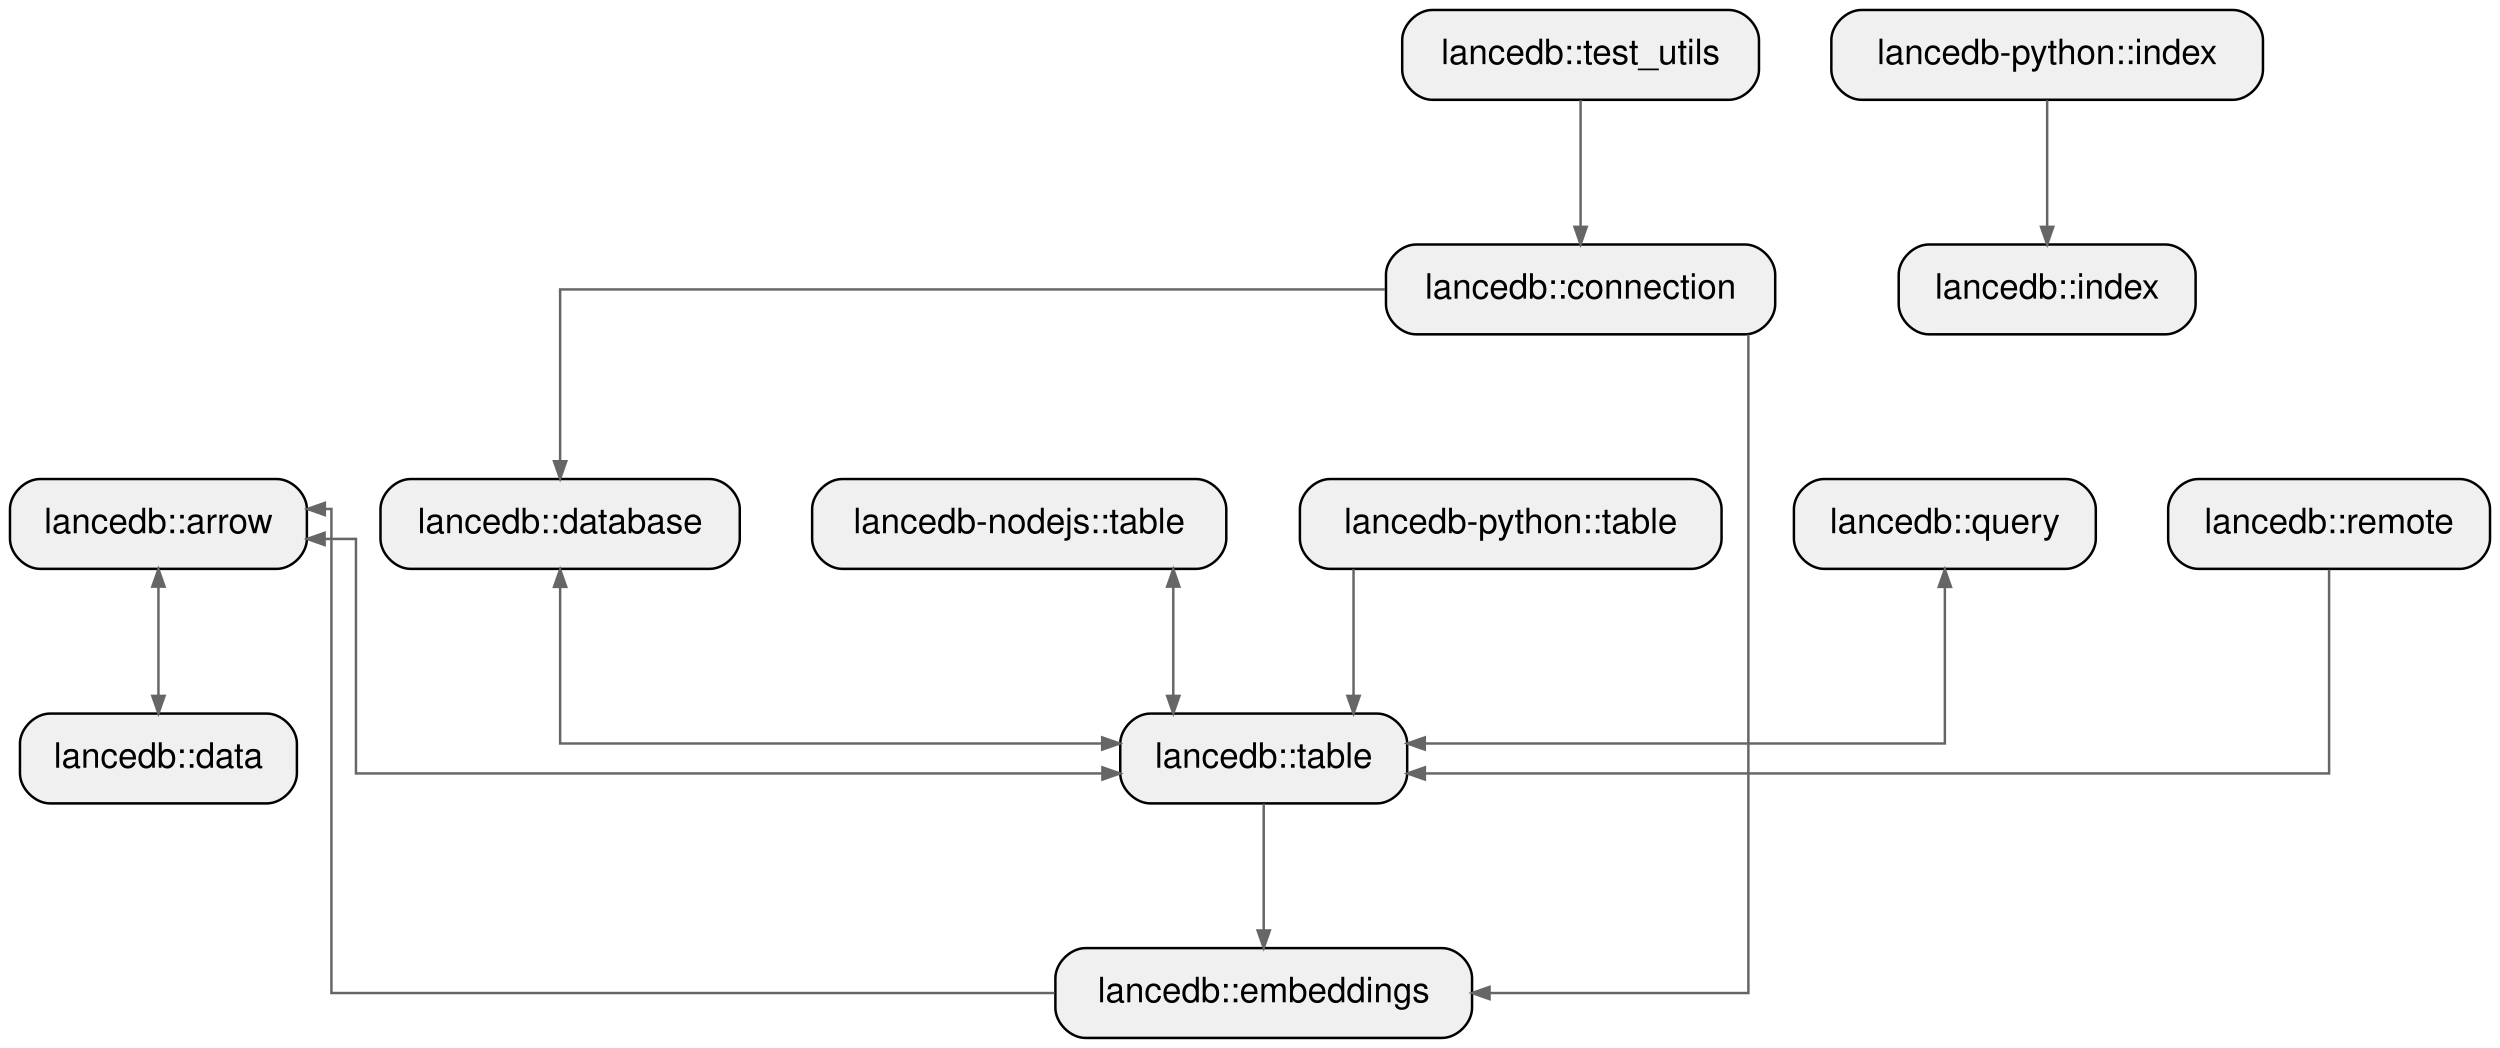
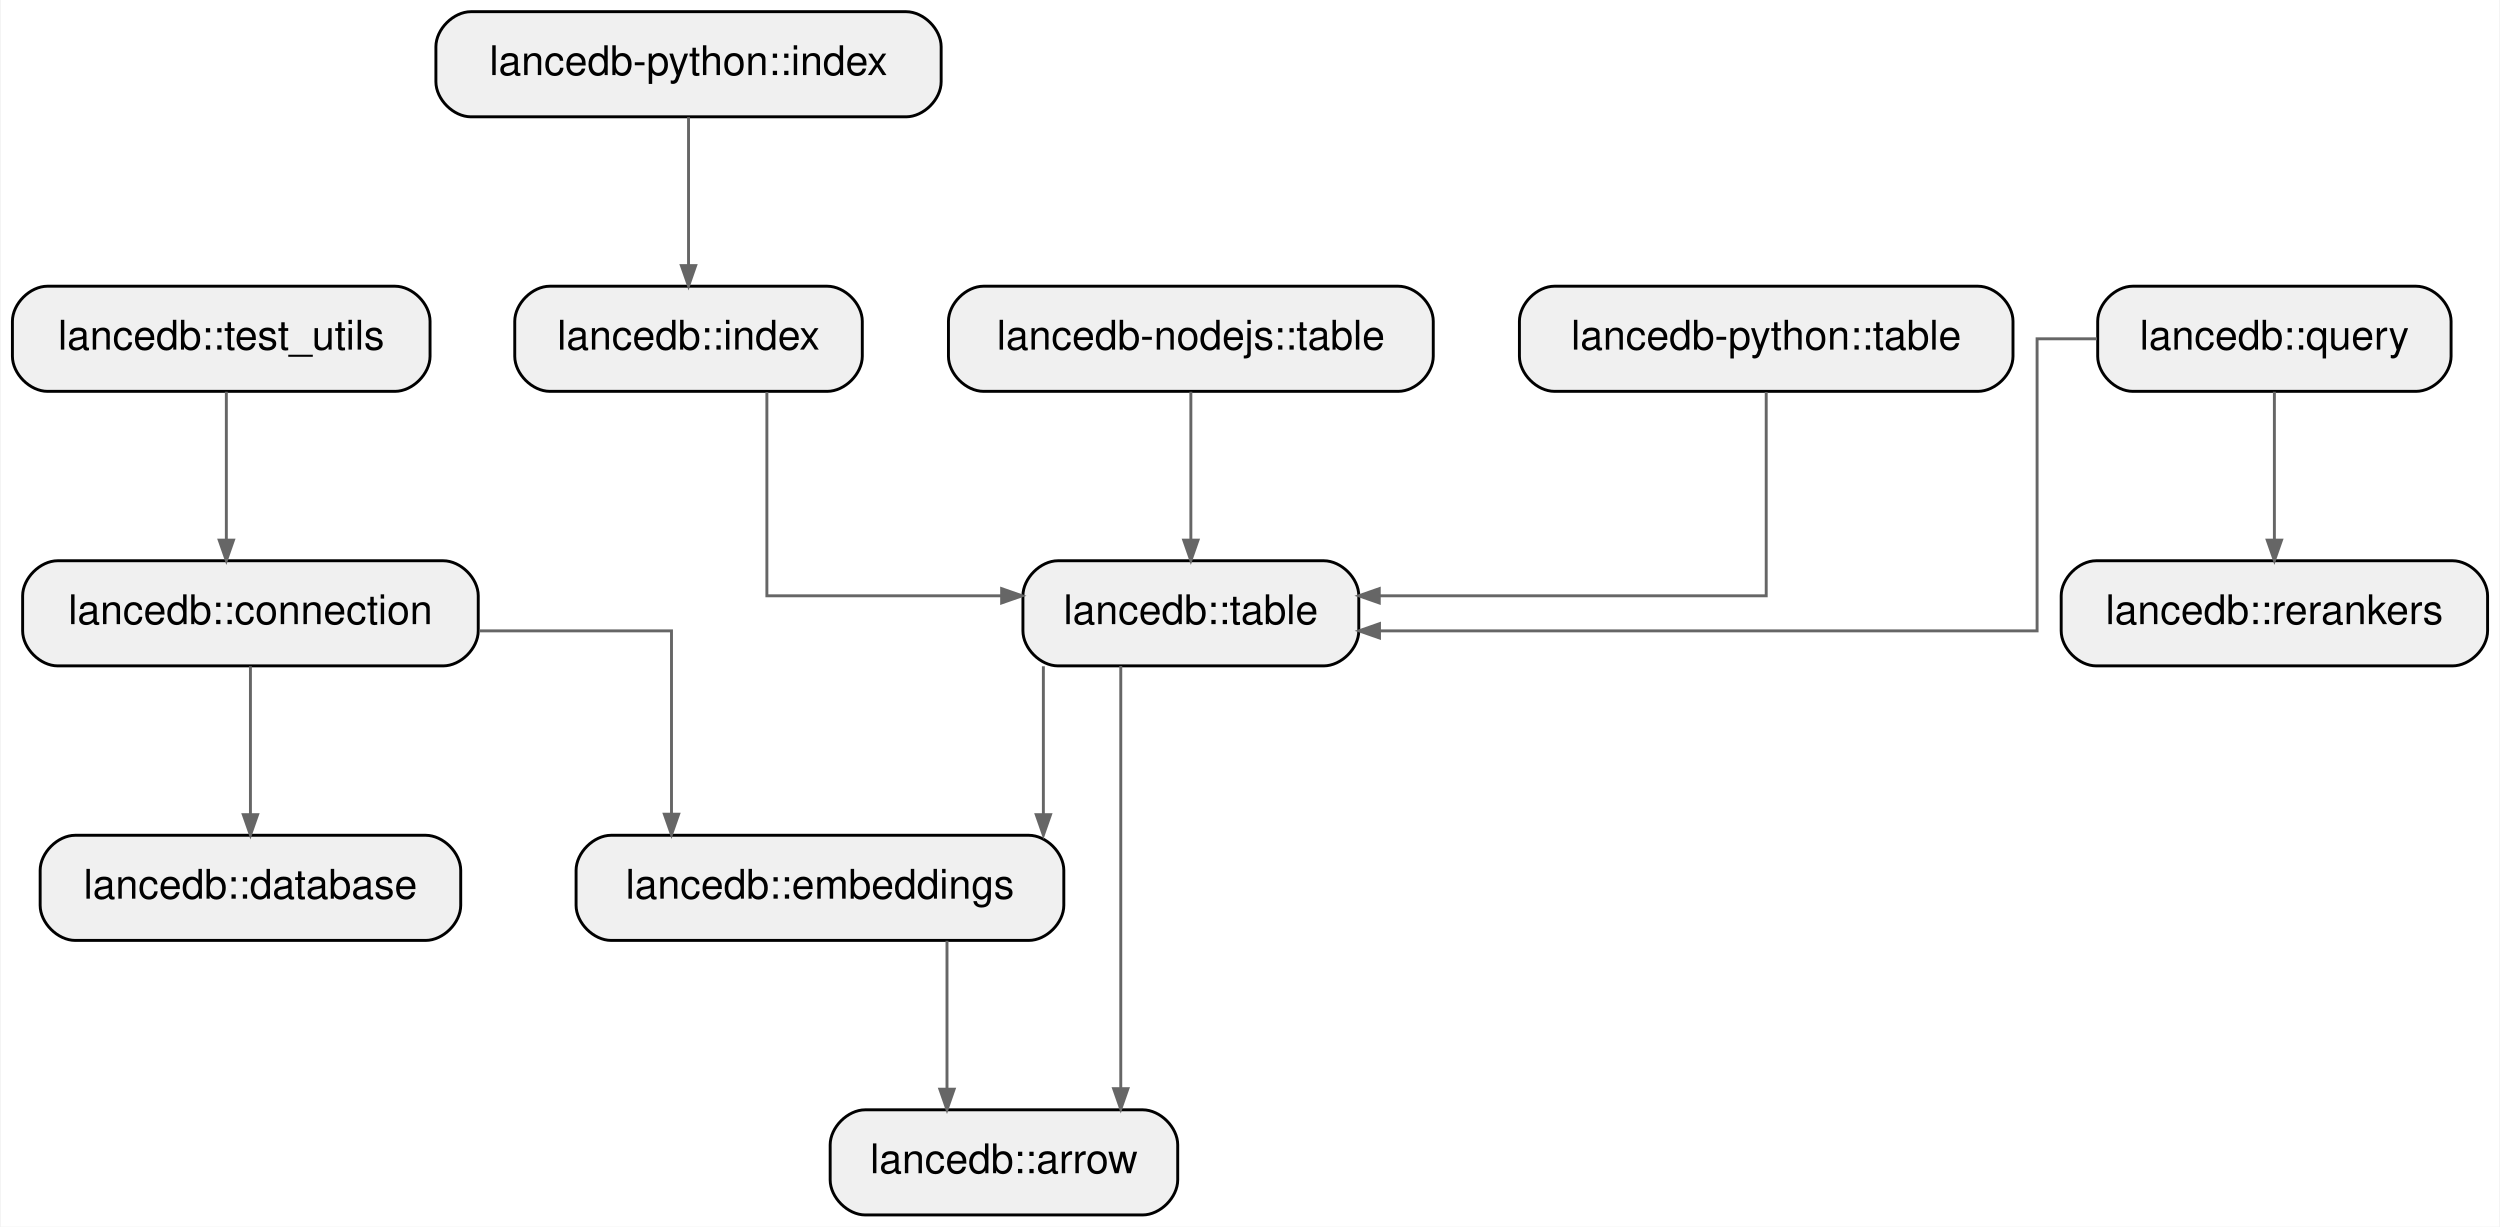
- <svg xmlns="http://www.w3.org/2000/svg" width="1002pt" height="420pt" viewBox="0.00 0.00 1002.00 420.00">
+ <svg xmlns="http://www.w3.org/2000/svg" width="856pt" height="420pt" viewBox="0.00 0.00 855.50 420.00">
  <g id="graph0" class="graph" transform="scale(1 1) rotate(0) translate(4 416)">
-     <polygon fill="white" stroke="transparent" points="-4,4 -4,-416 998,-416 998,4 -4,4" />
+     <polygon fill="white" stroke="transparent" points="-4,4 -4,-416 851.5,-416 851.5,4 -4,4" />
    <g id="node1" class="node">
-       <path fill="#f0f0f0" stroke="black" d="M107,-224C107,-224 12,-224 12,-224 6,-224 0,-218 0,-212 0,-212 0,-200 0,-200 0,-194 6,-188 12,-188 12,-188 107,-188 107,-188 113,-188 119,-194 119,-200 119,-200 119,-212 119,-212 119,-218 113,-224 107,-224" />
-       <text text-anchor="middle" x="59.5" y="-202.3" font-family="Helvetica,sans-Serif" font-size="14.00">lancedb::arrow</text>
+       <path fill="#f0f0f0" stroke="black" d="M387,-36C387,-36 292,-36 292,-36 286,-36 280,-30 280,-24 280,-24 280,-12 280,-12 280,-6 286,0 292,0 292,0 387,0 387,0 393,0 399,-6 399,-12 399,-12 399,-24 399,-24 399,-30 393,-36 387,-36" />
+       <text text-anchor="middle" x="339.5" y="-14.3" font-family="Helvetica,sans-Serif" font-size="14.00">lancedb::arrow</text>
+     </g>
+     <g id="node2" class="node">
+       <path fill="#f0f0f0" stroke="black" d="M147.5,-224C147.5,-224 15.5,-224 15.5,-224 9.5,-224 3.5,-218 3.5,-212 3.5,-212 3.5,-200 3.5,-200 3.5,-194 9.5,-188 15.5,-188 15.5,-188 147.5,-188 147.5,-188 153.5,-188 159.5,-194 159.5,-200 159.5,-200 159.5,-212 159.5,-212 159.5,-218 153.5,-224 147.5,-224" />
+       <text text-anchor="middle" x="81.5" y="-202.3" font-family="Helvetica,sans-Serif" font-size="14.00">lancedb::connection</text>
    </g>
    <g id="node3" class="node">
-       <path fill="#f0f0f0" stroke="black" d="M103,-130C103,-130 16,-130 16,-130 10,-130 4,-124 4,-118 4,-118 4,-106 4,-106 4,-100 10,-94 16,-94 16,-94 103,-94 103,-94 109,-94 115,-100 115,-106 115,-106 115,-118 115,-118 115,-124 109,-130 103,-130" />
-       <text text-anchor="middle" x="59.5" y="-108.3" font-family="Helvetica,sans-Serif" font-size="14.00">lancedb::data</text>
+       <path fill="#f0f0f0" stroke="black" d="M141.5,-130C141.5,-130 21.5,-130 21.5,-130 15.5,-130 9.5,-124 9.5,-118 9.5,-118 9.5,-106 9.5,-106 9.5,-100 15.5,-94 21.5,-94 21.5,-94 141.5,-94 141.5,-94 147.5,-94 153.5,-100 153.5,-106 153.5,-106 153.5,-118 153.5,-118 153.5,-124 147.5,-130 141.5,-130" />
+       <text text-anchor="middle" x="81.5" y="-108.3" font-family="Helvetica,sans-Serif" font-size="14.00">lancedb::database</text>
    </g>
    <g id="edge1" class="edge">
-       <path fill="none" stroke="#666666" d="M59.5,-180.88C59.5,-180.88 59.5,-137.07 59.5,-137.07" />
-       <polygon fill="#666666" stroke="#666666" points="61.95,-137.07 59.5,-130.07 57.05,-137.07 61.95,-137.07" />
-       <polygon fill="#666666" stroke="#666666" points="57.05,-180.88 59.5,-187.88 61.95,-180.88 57.05,-180.88" />
+       <path fill="none" stroke="#666666" d="M81.5,-187.88C81.5,-187.88 81.5,-137.07 81.5,-137.07" />
+       <polygon fill="#666666" stroke="#666666" points="83.95,-137.07 81.5,-130.07 79.05,-137.07 83.95,-137.07" />
+     </g>
+     <g id="node4" class="node">
+       <path fill="#f0f0f0" stroke="black" d="M348,-130C348,-130 205,-130 205,-130 199,-130 193,-124 193,-118 193,-118 193,-106 193,-106 193,-100 199,-94 205,-94 205,-94 348,-94 348,-94 354,-94 360,-100 360,-106 360,-106 360,-118 360,-118 360,-124 354,-130 348,-130" />
+       <text text-anchor="middle" x="276.5" y="-108.3" font-family="Helvetica,sans-Serif" font-size="14.00">lancedb::embeddings</text>
+     </g>
+     <g id="edge2" class="edge">
+       <path fill="none" stroke="#666666" d="M159.91,-200C193.72,-200 225.67,-200 225.67,-200 225.67,-200 225.67,-137.23 225.67,-137.23" />
+       <polygon fill="#666666" stroke="#666666" points="228.12,-137.23 225.67,-130.23 223.22,-137.23 228.12,-137.23" />
+     </g>
+     <g id="edge3" class="edge">
+       <path fill="none" stroke="#666666" d="M320,-93.88C320,-93.88 320,-43.07 320,-43.07" />
+       <polygon fill="#666666" stroke="#666666" points="322.45,-43.07 320,-36.07 317.55,-43.07 322.45,-43.07" />
+     </g>
+     <g id="node5" class="node">
+       <path fill="#f0f0f0" stroke="black" d="M279,-318C279,-318 184,-318 184,-318 178,-318 172,-312 172,-306 172,-306 172,-294 172,-294 172,-288 178,-282 184,-282 184,-282 279,-282 279,-282 285,-282 291,-288 291,-294 291,-294 291,-306 291,-306 291,-312 285,-318 279,-318" />
+       <text text-anchor="middle" x="231.5" y="-296.3" font-family="Helvetica,sans-Serif" font-size="14.00">lancedb::index</text>
+     </g>
+     <g id="node11" class="node">
+       <path fill="#f0f0f0" stroke="black" d="M449,-224C449,-224 358,-224 358,-224 352,-224 346,-218 346,-212 346,-212 346,-200 346,-200 346,-194 352,-188 358,-188 358,-188 449,-188 449,-188 455,-188 461,-194 461,-200 461,-200 461,-212 461,-212 461,-218 455,-224 449,-224" />
+       <text text-anchor="middle" x="403.5" y="-202.3" font-family="Helvetica,sans-Serif" font-size="14.00">lancedb::table</text>
+     </g>
+     <g id="edge4" class="edge">
+       <path fill="none" stroke="#666666" d="M258.33,-281.77C258.33,-255.99 258.33,-212 258.33,-212 258.33,-212 338.71,-212 338.71,-212" />
+       <polygon fill="#666666" stroke="#666666" points="338.71,-214.45 345.71,-212 338.71,-209.55 338.71,-214.45" />
+     </g>
+     <g id="node6" class="node">
+       <path fill="#f0f0f0" stroke="black" d="M474.5,-318C474.5,-318 332.5,-318 332.5,-318 326.5,-318 320.5,-312 320.5,-306 320.5,-306 320.5,-294 320.5,-294 320.5,-288 326.5,-282 332.5,-282 332.5,-282 474.5,-282 474.5,-282 480.5,-282 486.5,-288 486.5,-294 486.5,-294 486.5,-306 486.5,-306 486.5,-312 480.5,-318 474.5,-318" />
+       <text text-anchor="middle" x="403.5" y="-296.3" font-family="Helvetica,sans-Serif" font-size="14.00">lancedb-nodejs::table</text>
+     </g>
+     <g id="edge5" class="edge">
+       <path fill="none" stroke="#666666" d="M403.5,-281.88C403.5,-281.88 403.5,-231.07 403.5,-231.07" />
+       <polygon fill="#666666" stroke="#666666" points="405.95,-231.07 403.5,-224.07 401.05,-231.07 405.95,-231.07" />
+     </g>
+     <g id="node7" class="node">
+       <path fill="#f0f0f0" stroke="black" d="M306,-412C306,-412 157,-412 157,-412 151,-412 145,-406 145,-400 145,-400 145,-388 145,-388 145,-382 151,-376 157,-376 157,-376 306,-376 306,-376 312,-376 318,-382 318,-388 318,-388 318,-400 318,-400 318,-406 312,-412 306,-412" />
+       <text text-anchor="middle" x="231.5" y="-390.3" font-family="Helvetica,sans-Serif" font-size="14.00">lancedb-python::index</text>
+     </g>
+     <g id="edge6" class="edge">
+       <path fill="none" stroke="#666666" d="M231.5,-375.88C231.5,-375.88 231.5,-325.07 231.5,-325.07" />
+       <polygon fill="#666666" stroke="#666666" points="233.95,-325.07 231.5,-318.07 229.05,-325.07 233.95,-325.07" />
+     </g>
+     <g id="node8" class="node">
+       <path fill="#f0f0f0" stroke="black" d="M673,-318C673,-318 528,-318 528,-318 522,-318 516,-312 516,-306 516,-306 516,-294 516,-294 516,-288 522,-282 528,-282 528,-282 673,-282 673,-282 679,-282 685,-288 685,-294 685,-294 685,-306 685,-306 685,-312 679,-318 673,-318" />
+       <text text-anchor="middle" x="600.5" y="-296.3" font-family="Helvetica,sans-Serif" font-size="14.00">lancedb-python::table</text>
+     </g>
+     <g id="edge7" class="edge">
+       <path fill="none" stroke="#666666" d="M600.5,-281.77C600.5,-255.99 600.5,-212 600.5,-212 600.5,-212 468.01,-212 468.01,-212" />
+       <polygon fill="#666666" stroke="#666666" points="468.01,-209.55 461.01,-212 468.01,-214.45 468.01,-209.55" />
+     </g>
+     <g id="node9" class="node">
+       <path fill="#f0f0f0" stroke="black" d="M823,-318C823,-318 726,-318 726,-318 720,-318 714,-312 714,-306 714,-306 714,-294 714,-294 714,-288 720,-282 726,-282 726,-282 823,-282 823,-282 829,-282 835,-288 835,-294 835,-294 835,-306 835,-306 835,-312 829,-318 823,-318" />
+       <text text-anchor="middle" x="774.5" y="-296.3" font-family="Helvetica,sans-Serif" font-size="14.00">lancedb::query</text>
+     </g>
+     <g id="node10" class="node">
+       <path fill="#f0f0f0" stroke="black" d="M835.5,-224C835.5,-224 713.5,-224 713.5,-224 707.5,-224 701.5,-218 701.5,-212 701.5,-212 701.5,-200 701.5,-200 701.5,-194 707.5,-188 713.5,-188 713.5,-188 835.5,-188 835.5,-188 841.5,-188 847.5,-194 847.5,-200 847.5,-200 847.5,-212 847.5,-212 847.5,-218 841.5,-224 835.5,-224" />
+       <text text-anchor="middle" x="774.5" y="-202.3" font-family="Helvetica,sans-Serif" font-size="14.00">lancedb::rerankers</text>
+     </g>
+     <g id="edge8" class="edge">
+       <path fill="none" stroke="#666666" d="M774.5,-281.88C774.5,-281.88 774.5,-231.07 774.5,-231.07" />
+       <polygon fill="#666666" stroke="#666666" points="776.95,-231.07 774.5,-224.07 772.05,-231.07 776.95,-231.07" />
+     </g>
+     <g id="edge9" class="edge">
+       <path fill="none" stroke="#666666" d="M713.75,-300C702,-300 693.25,-300 693.25,-300 693.25,-300 693.25,-200 693.25,-200 693.25,-200 468.09,-200 468.09,-200" />
+       <polygon fill="#666666" stroke="#666666" points="468.09,-197.55 461.09,-200 468.09,-202.45 468.09,-197.55" />
+     </g>
+     <g id="edge10" class="edge">
+       <path fill="none" stroke="#666666" d="M379.5,-187.97C379.5,-187.97 379.5,-43.25 379.5,-43.25" />
+       <polygon fill="#666666" stroke="#666666" points="381.95,-43.25 379.5,-36.25 377.05,-43.25 381.95,-43.25" />
+     </g>
+     <g id="edge11" class="edge">
+       <path fill="none" stroke="#666666" d="M353,-187.88C353,-187.88 353,-137.07 353,-137.07" />
+       <polygon fill="#666666" stroke="#666666" points="355.45,-137.07 353,-130.07 350.55,-137.07 355.45,-137.07" />
    </g>
    <g id="node12" class="node">
-       <path fill="#f0f0f0" stroke="black" d="M548,-130C548,-130 457,-130 457,-130 451,-130 445,-124 445,-118 445,-118 445,-106 445,-106 445,-100 451,-94 457,-94 457,-94 548,-94 548,-94 554,-94 560,-100 560,-106 560,-106 560,-118 560,-118 560,-124 554,-130 548,-130" />
-       <text text-anchor="middle" x="502.5" y="-108.3" font-family="Helvetica,sans-Serif" font-size="14.00">lancedb::table</text>
-     </g>
-     <g id="edge2" class="edge">
-       <path fill="none" stroke="#666666" d="M126.1,-200C126.1,-200 138.67,-200 138.67,-200 138.67,-200 138.67,-106 138.67,-106 138.67,-106 437.85,-106 437.85,-106" />
-       <polygon fill="#666666" stroke="#666666" points="126.1,-197.55 119.1,-200 126.1,-202.45 126.1,-197.55" />
-       <polygon fill="#666666" stroke="#666666" points="437.85,-108.45 444.85,-106 437.85,-103.55 437.85,-108.45" />
-     </g>
-     <g id="node2" class="node">
-       <path fill="#f0f0f0" stroke="black" d="M695.5,-318C695.5,-318 563.5,-318 563.5,-318 557.5,-318 551.5,-312 551.5,-306 551.5,-306 551.5,-294 551.5,-294 551.5,-288 557.5,-282 563.5,-282 563.5,-282 695.5,-282 695.5,-282 701.5,-282 707.5,-288 707.5,-294 707.5,-294 707.5,-306 707.5,-306 707.5,-312 701.5,-318 695.5,-318" />
-       <text text-anchor="middle" x="629.5" y="-296.3" font-family="Helvetica,sans-Serif" font-size="14.00">lancedb::connection</text>
-     </g>
-     <g id="node4" class="node">
-       <path fill="#f0f0f0" stroke="black" d="M280.5,-224C280.5,-224 160.5,-224 160.5,-224 154.5,-224 148.5,-218 148.5,-212 148.5,-212 148.5,-200 148.5,-200 148.5,-194 154.5,-188 160.5,-188 160.5,-188 280.5,-188 280.5,-188 286.5,-188 292.5,-194 292.5,-200 292.5,-200 292.5,-212 292.5,-212 292.5,-218 286.5,-224 280.5,-224" />
-       <text text-anchor="middle" x="220.5" y="-202.3" font-family="Helvetica,sans-Serif" font-size="14.00">lancedb::database</text>
-     </g>
-     <g id="edge3" class="edge">
-       <path fill="none" stroke="#666666" d="M551.12,-300C432.36,-300 220.5,-300 220.5,-300 220.5,-300 220.5,-231.12 220.5,-231.12" />
-       <polygon fill="#666666" stroke="#666666" points="222.95,-231.12 220.5,-224.12 218.05,-231.12 222.95,-231.12" />
-     </g>
-     <g id="node5" class="node">
-       <path fill="#f0f0f0" stroke="black" d="M574,-36C574,-36 431,-36 431,-36 425,-36 419,-30 419,-24 419,-24 419,-12 419,-12 419,-6 425,0 431,0 431,0 574,0 574,0 580,0 586,-6 586,-12 586,-12 586,-24 586,-24 586,-30 580,-36 574,-36" />
-       <text text-anchor="middle" x="502.5" y="-14.3" font-family="Helvetica,sans-Serif" font-size="14.00">lancedb::embeddings</text>
-     </g>
-     <g id="edge4" class="edge">
-       <path fill="none" stroke="#666666" d="M696.75,-281.93C696.75,-219.69 696.75,-18 696.75,-18 696.75,-18 593.01,-18 593.01,-18" />
-       <polygon fill="#666666" stroke="#666666" points="593.01,-15.55 586.01,-18 593.01,-20.45 593.01,-15.55" />
-     </g>
-     <g id="edge5" class="edge">
-       <path fill="none" stroke="#666666" d="M220.5,-180.77C220.5,-180.77 220.5,-118 220.5,-118 220.5,-118 437.75,-118 437.75,-118" />
-       <polygon fill="#666666" stroke="#666666" points="218.05,-180.77 220.5,-187.77 222.95,-180.77 218.05,-180.77" />
-       <polygon fill="#666666" stroke="#666666" points="437.75,-120.45 444.75,-118 437.75,-115.55 437.75,-120.45" />
-     </g>
-     <g id="edge6" class="edge">
-       <path fill="none" stroke="#666666" d="M418.64,-18C308.47,-18 128.83,-18 128.83,-18 128.83,-18 128.83,-212 128.83,-212 128.83,-212 126.19,-212 126.19,-212" />
-       <polygon fill="#666666" stroke="#666666" points="126.19,-209.55 119.19,-212 126.19,-214.45 126.19,-209.55" />
-     </g>
-     <g id="node6" class="node">
-       <path fill="#f0f0f0" stroke="black" d="M864,-318C864,-318 769,-318 769,-318 763,-318 757,-312 757,-306 757,-306 757,-294 757,-294 757,-288 763,-282 769,-282 769,-282 864,-282 864,-282 870,-282 876,-288 876,-294 876,-294 876,-306 876,-306 876,-312 870,-318 864,-318" />
-       <text text-anchor="middle" x="816.5" y="-296.3" font-family="Helvetica,sans-Serif" font-size="14.00">lancedb::index</text>
-     </g>
-     <g id="node7" class="node">
-       <path fill="#f0f0f0" stroke="black" d="M475.5,-224C475.5,-224 333.5,-224 333.5,-224 327.5,-224 321.5,-218 321.5,-212 321.5,-212 321.5,-200 321.5,-200 321.5,-194 327.5,-188 333.5,-188 333.5,-188 475.5,-188 475.5,-188 481.5,-188 487.5,-194 487.5,-200 487.5,-200 487.5,-212 487.5,-212 487.5,-218 481.5,-224 475.5,-224" />
-       <text text-anchor="middle" x="404.5" y="-202.3" font-family="Helvetica,sans-Serif" font-size="14.00">lancedb-nodejs::table</text>
-     </g>
-     <g id="edge7" class="edge">
-       <path fill="none" stroke="#666666" d="M466.25,-180.88C466.25,-180.88 466.25,-137.07 466.25,-137.07" />
-       <polygon fill="#666666" stroke="#666666" points="468.7,-137.07 466.25,-130.07 463.8,-137.07 468.7,-137.07" />
-       <polygon fill="#666666" stroke="#666666" points="463.8,-180.88 466.25,-187.88 468.7,-180.88 463.8,-180.88" />
-     </g>
-     <g id="node8" class="node">
-       <path fill="#f0f0f0" stroke="black" d="M891,-412C891,-412 742,-412 742,-412 736,-412 730,-406 730,-400 730,-400 730,-388 730,-388 730,-382 736,-376 742,-376 742,-376 891,-376 891,-376 897,-376 903,-382 903,-388 903,-388 903,-400 903,-400 903,-406 897,-412 891,-412" />
-       <text text-anchor="middle" x="816.5" y="-390.3" font-family="Helvetica,sans-Serif" font-size="14.00">lancedb-python::index</text>
-     </g>
-     <g id="edge8" class="edge">
-       <path fill="none" stroke="#666666" d="M816.5,-375.88C816.5,-375.88 816.5,-325.07 816.5,-325.07" />
-       <polygon fill="#666666" stroke="#666666" points="818.95,-325.07 816.5,-318.07 814.05,-325.07 818.95,-325.07" />
-     </g>
-     <g id="node9" class="node">
-       <path fill="#f0f0f0" stroke="black" d="M674,-224C674,-224 529,-224 529,-224 523,-224 517,-218 517,-212 517,-212 517,-200 517,-200 517,-194 523,-188 529,-188 529,-188 674,-188 674,-188 680,-188 686,-194 686,-200 686,-200 686,-212 686,-212 686,-218 680,-224 674,-224" />
-       <text text-anchor="middle" x="601.5" y="-202.3" font-family="Helvetica,sans-Serif" font-size="14.00">lancedb-python::table</text>
-     </g>
-     <g id="edge9" class="edge">
-       <path fill="none" stroke="#666666" d="M538.5,-187.88C538.5,-187.88 538.5,-137.07 538.5,-137.07" />
-       <polygon fill="#666666" stroke="#666666" points="540.95,-137.07 538.5,-130.07 536.05,-137.07 540.95,-137.07" />
-     </g>
-     <g id="node10" class="node">
-       <path fill="#f0f0f0" stroke="black" d="M824,-224C824,-224 727,-224 727,-224 721,-224 715,-218 715,-212 715,-212 715,-200 715,-200 715,-194 721,-188 727,-188 727,-188 824,-188 824,-188 830,-188 836,-194 836,-200 836,-200 836,-212 836,-212 836,-218 830,-224 824,-224" />
-       <text text-anchor="middle" x="775.5" y="-202.3" font-family="Helvetica,sans-Serif" font-size="14.00">lancedb::query</text>
-     </g>
-     <g id="edge10" class="edge">
-       <path fill="none" stroke="#666666" d="M775.5,-180.77C775.5,-180.77 775.5,-118 775.5,-118 775.5,-118 567.06,-118 567.06,-118" />
-       <polygon fill="#666666" stroke="#666666" points="773.05,-180.77 775.5,-187.77 777.95,-180.77 773.05,-180.77" />
-       <polygon fill="#666666" stroke="#666666" points="567.06,-115.55 560.06,-118 567.06,-120.45 567.06,-115.55" />
-     </g>
-     <g id="node11" class="node">
-       <path fill="#f0f0f0" stroke="black" d="M982,-224C982,-224 877,-224 877,-224 871,-224 865,-218 865,-212 865,-212 865,-200 865,-200 865,-194 871,-188 877,-188 877,-188 982,-188 982,-188 988,-188 994,-194 994,-200 994,-200 994,-212 994,-212 994,-218 988,-224 982,-224" />
-       <text text-anchor="middle" x="929.5" y="-202.3" font-family="Helvetica,sans-Serif" font-size="14.00">lancedb::remote</text>
-     </g>
-     <g id="edge11" class="edge">
-       <path fill="none" stroke="#666666" d="M929.5,-187.66C929.5,-158.79 929.5,-106 929.5,-106 929.5,-106 567.09,-106 567.09,-106" />
-       <polygon fill="#666666" stroke="#666666" points="567.09,-103.55 560.09,-106 567.09,-108.45 567.09,-103.55" />
+       <path fill="#f0f0f0" stroke="black" d="M131,-318C131,-318 12,-318 12,-318 6,-318 0,-312 0,-306 0,-306 0,-294 0,-294 0,-288 6,-282 12,-282 12,-282 131,-282 131,-282 137,-282 143,-288 143,-294 143,-294 143,-306 143,-306 143,-312 137,-318 131,-318" />
+       <text text-anchor="middle" x="71.5" y="-296.3" font-family="Helvetica,sans-Serif" font-size="14.00">lancedb::test_utils</text>
    </g>
    <g id="edge12" class="edge">
-       <path fill="none" stroke="#666666" d="M502.5,-93.88C502.5,-93.88 502.5,-43.07 502.5,-43.07" />
-       <polygon fill="#666666" stroke="#666666" points="504.95,-43.07 502.5,-36.07 500.05,-43.07 504.95,-43.07" />
-     </g>
-     <g id="node13" class="node">
-       <path fill="#f0f0f0" stroke="black" d="M689,-412C689,-412 570,-412 570,-412 564,-412 558,-406 558,-400 558,-400 558,-388 558,-388 558,-382 564,-376 570,-376 570,-376 689,-376 689,-376 695,-376 701,-382 701,-388 701,-388 701,-400 701,-400 701,-406 695,-412 689,-412" />
-       <text text-anchor="middle" x="629.5" y="-390.3" font-family="Helvetica,sans-Serif" font-size="14.00">lancedb::test_utils</text>
-     </g>
-     <g id="edge13" class="edge">
-       <path fill="none" stroke="#666666" d="M629.5,-375.88C629.5,-375.88 629.5,-325.07 629.5,-325.07" />
-       <polygon fill="#666666" stroke="#666666" points="631.95,-325.07 629.5,-318.07 627.05,-325.07 631.95,-325.07" />
+       <path fill="none" stroke="#666666" d="M73.25,-281.88C73.25,-281.88 73.25,-231.07 73.25,-231.07" />
+       <polygon fill="#666666" stroke="#666666" points="75.7,-231.07 73.25,-224.07 70.8,-231.07 75.7,-231.07" />
    </g>
  </g>
</svg>
